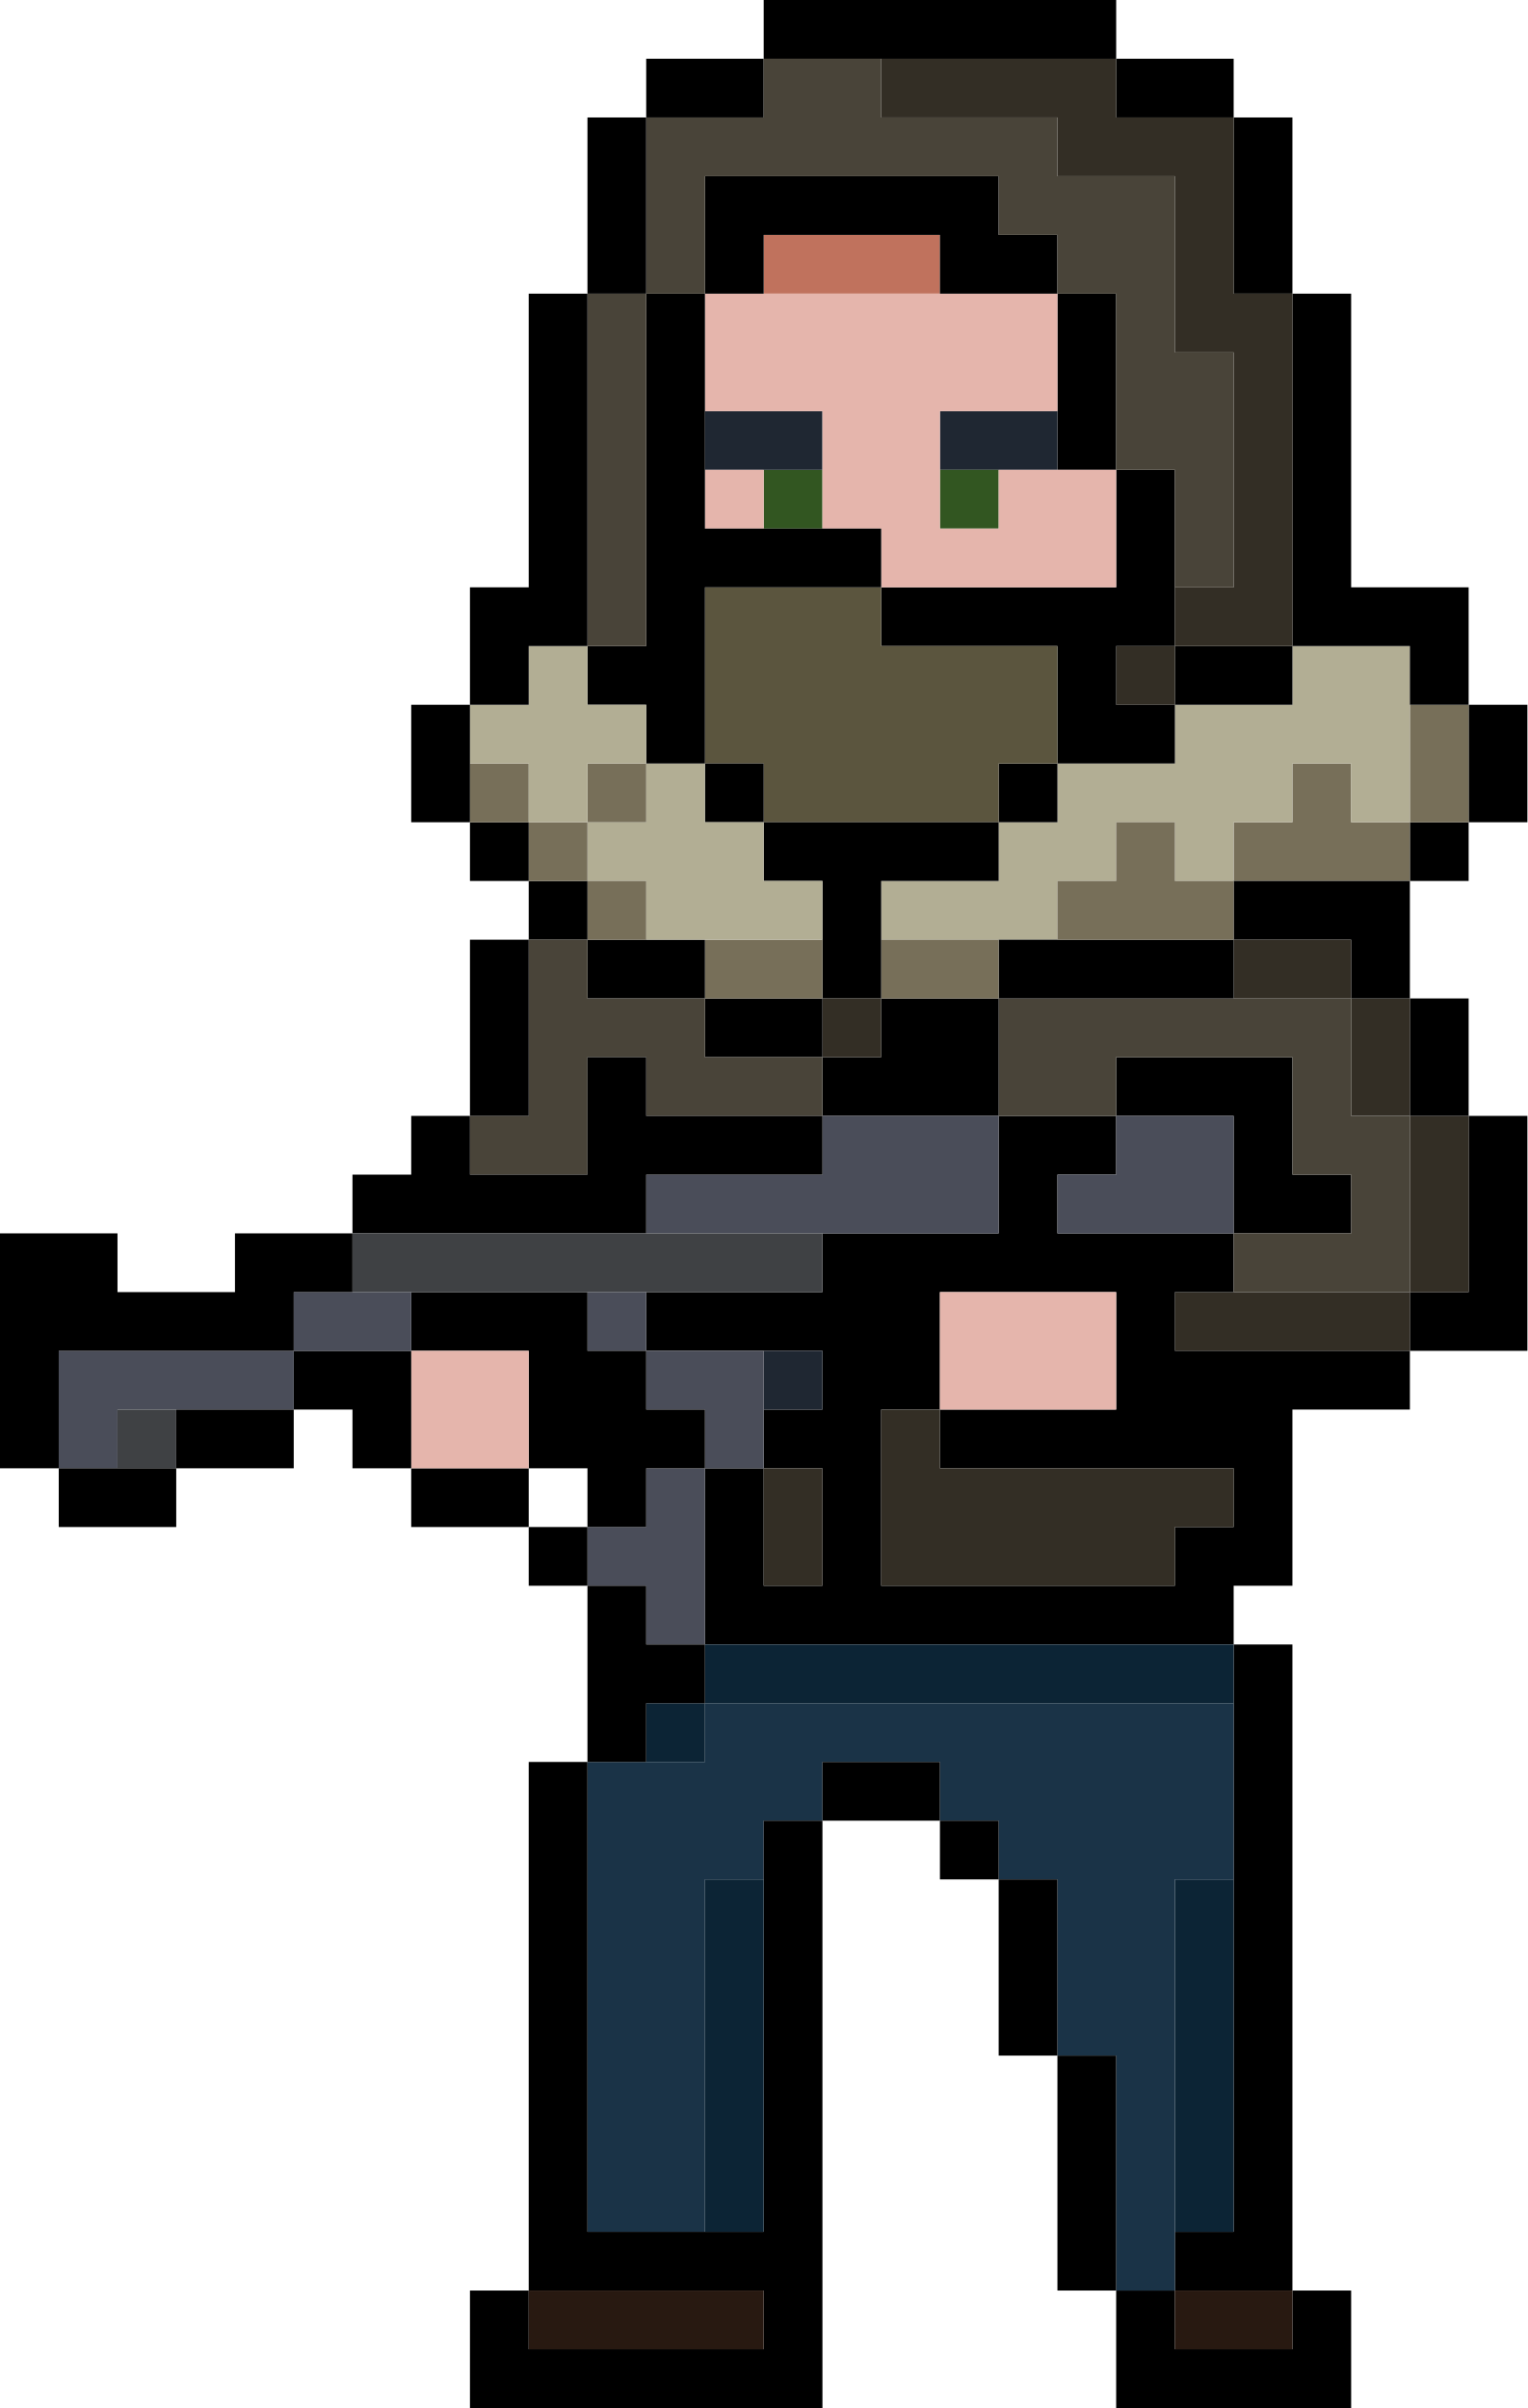
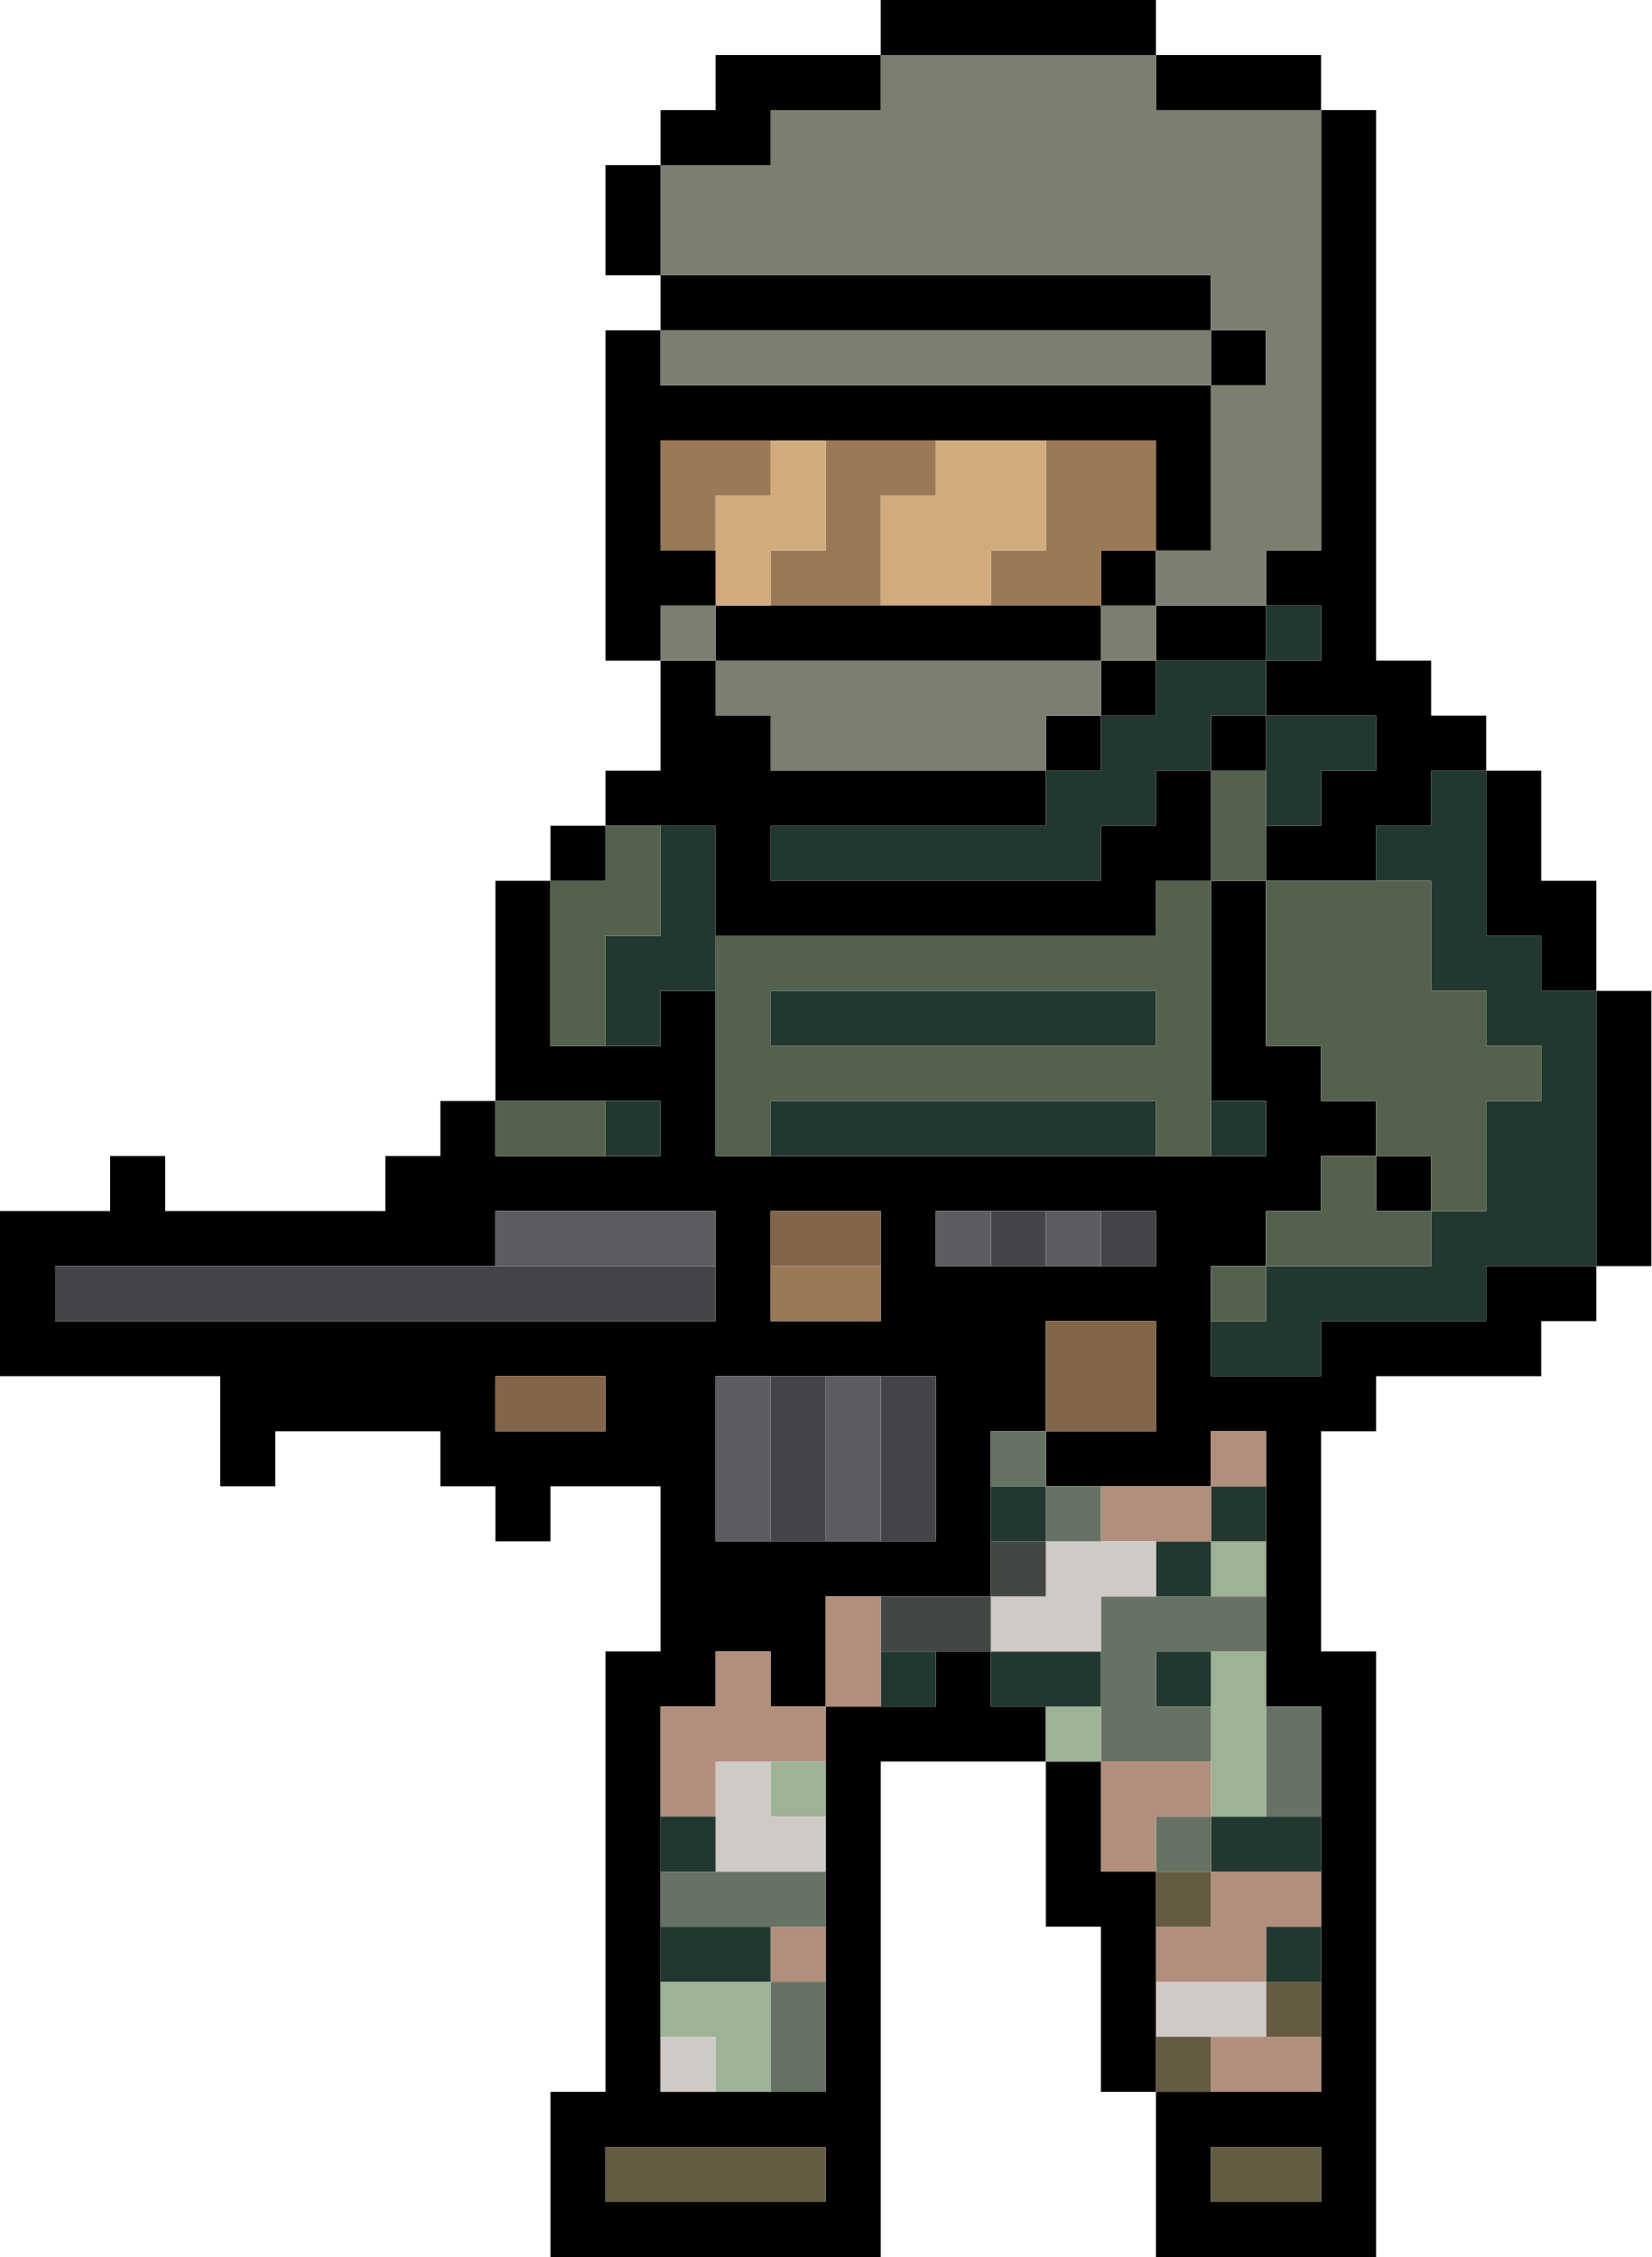
- <svg xmlns="http://www.w3.org/2000/svg" id="Layer_1" version="1.1" viewBox="0 0 52 82">
+ <svg xmlns="http://www.w3.org/2000/svg" id="Layer_1" data-name="Layer 1" viewBox="0 0 60 82">
  <defs>
    <style>
-       .st0 {
-         fill: none;
+       .cls-1 {
+         fill: #9cb396;
      }

-       .st1 {
-         fill: #325621;
+       .cls-2 {
+         fill: #cfcac6;
      }

-       .st2 {
-         fill: #3f4144;
+       .cls-3 {
+         fill: #21372f;
      }

-       .st3 {
-         fill: #4a4d59;
+       .cls-4 {
+         fill: #d2ab7d;
      }

-       .st4 {
-         fill: #1a3347;
+       .cls-5 {
+         fill: #54624d;
      }

-       .st5 {
-         fill: #494439;
+       .cls-6 {
+         fill: #434743;
      }

-       .st6 {
-         fill: #281911;
+       .cls-7 {
+         fill: #7c7e70;
      }

-       .st7 {
-         fill: #5b553e;
+       .cls-8 {
+         fill: #667263;
      }

-       .st8 {
-         fill: #b2ae94;
+       .cls-9 {
+         fill: #655a42;
      }

-       .st9 {
-         fill: #c0725d;
+       .cls-10 {
+         fill: #444448;
      }

-       .st10 {
-         fill: #0c2435;
+       .cls-11 {
+         fill: #83654a;
      }

-       .st11 {
-         fill: #332e25;
+       .cls-12 {
+         fill: #5d5c61;
      }

-       .st12 {
-         fill: #1f2732;
+       .cls-13 {
+         fill: #b28e7c;
      }

-       .st13 {
-         fill: #e5b5ac;
-       }
- 
-       .st14 {
-         fill: #776f59;
+       .cls-14 {
+         fill: #9b7856;
      }
    </style>
  </defs>
-   <rect class="st0" x="40" y="44" width="2" height="2" />
-   <rect class="st0" x="18" y="50" width="2" height="2" />
-   <polygon points="50 42 50 44 48 44 48 46 50 46 52 46 52 44 52 42 52 40 52 38 50 38 50 40 50 42" />
-   <polygon points="50 24 50 26 50 28 52 28 52 26 52 24 50 24" />
-   <polygon class="st11" points="48 40 48 42 48 44 50 44 50 42 50 40 50 38 48 38 48 40" />
-   <polygon points="48 38 50 38 50 36 50 34 48 34 48 36 48 38" />
-   <rect x="48" y="28" width="2" height="2" />
-   <polygon class="st14" points="50 24 48 24 48 26 48 28 50 28 50 26 50 24" />
-   <polygon class="st11" points="45.3 44 42.7 44 40 44 40 46 42.7 46 45.3 46 48 46 48 44 45.3 44" />
-   <polygon class="st11" points="46 36 46 38 48 38 48 36 48 34 46 34 46 36" />
-   <polygon class="st14" points="46 28 46 26 44 26 44 28 42 28 42 30 44 30 46 30 48 30 48 28 46 28" />
-   <polygon class="st8" points="46 22 44 22 44 24 42 24 40 24 40 26 38 26 36 26 36 28 34 28 34 30 32 30 30 30 30 32 32 32 34 32 36 32 36 30 38 30 38 28 40 28 40 30 42 30 42 28 44 28 44 26 46 26 46 28 48 28 48 26 48 24 48 22 46 22" />
-   <path d="M44,46h-4v-2h2v-2h-6v-2h2v-2h-4v4h-6v2h-6v2h6v2h-2v2h2v4h-2v-4h-2v6h18v-2h2v-6h4v-2h-4ZM42,52h-2v2h-10v-6h2v-4h6v4h-6v2h10v2Z" />
-   <polygon points="46 42 46 40 44 40 44 38 44 36 42 36 40 36 38 36 38 38 40 38 42 38 42 40 42 42 44 42 46 42" />
-   <polygon points="44 30 42 30 42 32 44 32 46 32 46 34 48 34 48 32 48 30 46 30 44 30" />
-   <polygon points="44 14 44 16 44 18 44 20 44 22 46 22 48 22 48 24 50 24 50 22 50 20 48 20 46 20 46 18 46 16 46 14 46 12 46 10 44 10 44 12 44 14" />
-   <polygon points="42 80 40 80 40 78 38 78 38 80 38 82 40 82 42 82 44 82 46 82 46 80 46 78 44 78 44 80 42 80" />
-   <polygon points="42 60 42 62 42 64 42 66 42 68 42 70 42 72 42 74 42 76 40 76 40 78 42 78 44 78 44 76 44 74 44 72 44 70 44 68 44 66 44 64 44 62 44 60 44 58 44 56 42 56 42 58 42 60" />
-   <polygon class="st5" points="42 34 40 34 38 34 36 34 34 34 34 36 34 38 36 38 38 38 38 36 40 36 42 36 44 36 44 38 44 40 46 40 46 42 44 42 42 42 42 44 44 44 46 44 48 44 48 42 48 40 48 38 46 38 46 36 46 34 44 34 42 34" />
-   <polygon class="st11" points="44 34 46 34 46 32 44 32 42 32 42 34 44 34" />
-   <polygon points="42 8 42 10 44 10 44 8 44 6 44 4 42 4 42 6 42 8" />
-   <polygon class="st6" points="40 78 40 80 42 80 44 80 44 78 42 78 40 78" />
-   <polygon class="st10" points="40 66 40 68 40 70 40 72 40 74 40 76 42 76 42 74 42 72 42 70 42 68 42 66 42 64 40 64 40 66" />
-   <polygon class="st3" points="42 38 40 38 38 38 38 40 36 40 36 42 38 42 40 42 42 42 42 40 42 38" />
-   <polygon points="42 24 44 24 44 22 42 22 40 22 40 24 42 24" />
-   <polygon class="st4" points="40 76 40 74 40 72 40 70 40 68 40 66 40 64 42 64 42 62 42 60 42 58 40 58 38 58 36 58 34 58 32 58 30 58 28 58 26 58 24 58 24 60 22 60 20 60 20 62 20 64 20 66 20 68 20 70 20 72 20 74 20 76 22 76 24 76 24 74 24 72 24 70 24 68 24 66 24 64 26 64 26 62 28 62 28 60 30 60 32 60 32 62 34 62 34 64 36 64 36 66 36 68 36 70 38 70 38 72 38 74 38 76 38 78 40 78 40 76" />
-   <polygon class="st10" points="38 56 36 56 34 56 32 56 30 56 28 56 26 56 24 56 24 58 26 58 28 58 30 58 32 58 34 58 36 58 38 58 40 58 42 58 42 56 40 56 38 56" />
-   <polygon class="st11" points="38 50 36 50 34 50 32 50 32 48 30 48 30 50 30 52 30 54 32 54 34 54 36 54 38 54 40 54 40 52 42 52 42 50 40 50 38 50" />
-   <polygon points="38 32 36 32 34 32 34 34 36 34 38 34 40 34 42 34 42 32 40 32 38 32" />
-   <polygon class="st14" points="40 28 38 28 38 30 36 30 36 32 38 32 40 32 42 32 42 30 40 30 40 28" />
-   <rect class="st11" x="38" y="22" width="2" height="2" />
-   <polygon points="38 20 36 20 34 20 32 20 30 20 30 22 32 22 34 22 36 22 36 24 36 26 38 26 40 26 40 24 38 24 38 22 40 22 40 20 40 18 40 16 38 16 38 18 38 20" />
-   <polygon points="40 4 42 4 42 2 40 2 38 2 38 4 40 4" />
-   <polygon points="38 74 38 72 38 70 36 70 36 72 36 74 36 76 36 78 38 78 38 76 38 74" />
-   <polygon points="36 14 36 16 38 16 38 14 38 12 38 10 36 10 36 12 36 14" />
-   <polygon points="36 66 36 64 34 64 34 66 34 68 34 70 36 70 36 68 36 66" />
-   <polygon class="st13" points="36 48 38 48 38 46 38 44 36 44 34 44 32 44 32 46 32 48 34 48 36 48" />
-   <rect x="34" y="26" width="2" height="2" />
-   <polygon class="st7" points="36 22 34 22 32 22 30 22 30 20 28 20 26 20 24 20 24 22 24 24 24 26 26 26 26 28 28 28 30 28 32 28 34 28 34 26 36 26 36 24 36 22" />
-   <polygon class="st12" points="34 14 32 14 32 16 34 16 36 16 36 14 34 14" />
-   <polygon class="st11" points="34 2 32 2 30 2 30 4 32 4 34 4 36 4 36 6 38 6 40 6 40 8 40 10 40 12 42 12 42 14 42 16 42 18 42 20 40 20 40 22 42 22 44 22 44 20 44 18 44 16 44 14 44 12 44 10 42 10 42 8 42 6 42 4 40 4 38 4 38 2 36 2 34 2" />
-   <rect x="32" y="62" width="2" height="2" />
-   <polygon points="34 34 32 34 30 34 30 36 28 36 28 38 30 38 32 38 34 38 34 36 34 34" />
-   <rect class="st1" x="32" y="16" width="2" height="2" />
-   <polygon points="30 60 28 60 28 62 30 62 32 62 32 60 30 60" />
-   <polygon class="st3" points="30 38 28 38 28 40 26 40 24 40 22 40 22 42 24 42 26 42 28 42 30 42 32 42 34 42 34 40 34 38 32 38 30 38" />
-   <polygon class="st14" points="32 34 34 34 34 32 32 32 30 32 30 34 32 34" />
-   <polygon points="30 28 28 28 26 28 26 30 28 30 28 32 28 34 30 34 30 32 30 30 32 30 34 30 34 28 32 28 30 28" />
-   <polygon class="st9" points="30 8 28 8 26 8 26 10 28 10 30 10 32 10 32 8 30 8" />
-   <rect class="st11" x="28" y="34" width="2" height="2" />
-   <polygon points="30 2 32 2 34 2 36 2 38 2 38 0 36 0 34 0 32 0 30 0 28 0 26 0 26 2 28 2 30 2" />
-   <polygon points="26 64 26 66 26 68 26 70 26 72 26 74 26 76 24 76 22 76 20 76 20 74 20 72 20 70 20 68 20 66 20 64 20 62 20 60 18 60 18 62 18 64 18 66 18 68 18 70 18 72 18 74 18 76 18 78 20 78 22 78 24 78 26 78 26 80 24 80 22 80 20 80 18 80 18 78 16 78 16 80 16 82 18 82 20 82 22 82 24 82 26 82 28 82 28 80 28 78 28 76 28 74 28 72 28 70 28 68 28 66 28 64 28 62 26 62 26 64" />
-   <polygon class="st11" points="26 54 28 54 28 52 28 50 26 50 26 52 26 54" />
-   <rect class="st12" x="26" y="46" width="2" height="2" />
-   <polygon points="26 34 24 34 24 36 26 36 28 36 28 34 26 34" />
-   <polygon class="st14" points="28 34 28 32 26 32 24 32 24 34 26 34 28 34" />
-   <rect class="st1" x="26" y="16" width="2" height="2" />
-   <polygon class="st12" points="28 16 28 14 26 14 24 14 24 16 26 16 28 16" />
-   <polygon class="st10" points="26 74 26 72 26 70 26 68 26 66 26 64 24 64 24 66 24 68 24 70 24 72 24 74 24 76 26 76 26 74" />
-   <rect x="24" y="26" width="2" height="2" />
-   <rect class="st13" x="24" y="16" width="2" height="2" />
-   <polygon class="st13" points="24 14 26 14 28 14 28 16 28 18 30 18 30 20 32 20 34 20 36 20 38 20 38 18 38 16 36 16 34 16 34 18 32 18 32 16 32 14 34 14 36 14 36 12 36 10 34 10 32 10 30 10 28 10 26 10 24 10 24 12 24 14" />
-   <polygon points="26 8 28 8 30 8 32 8 32 10 34 10 36 10 36 8 34 8 34 6 32 6 30 6 28 6 26 6 24 6 24 8 24 10 26 10 26 8" />
-   <polygon points="26 4 26 2 24 2 22 2 22 4 24 4 26 4" />
-   <rect class="st10" x="22" y="58" width="2" height="2" />
-   <polygon class="st3" points="22 56 24 56 24 54 24 52 24 50 22 50 22 52 20 52 20 54 22 54 22 56" />
-   <polygon class="st3" points="24 48 24 50 26 50 26 48 26 46 24 46 22 46 22 48 24 48" />
-   <polygon points="22 32 20 32 20 34 22 34 24 34 24 32 22 32" />
-   <polygon class="st8" points="22 32 24 32 26 32 28 32 28 30 26 30 26 28 24 28 24 26 22 26 22 28 20 28 20 30 22 30 22 32" />
-   <polygon points="24 24 24 22 24 20 26 20 28 20 30 20 30 18 28 18 26 18 24 18 24 16 24 14 24 12 24 10 22 10 22 12 22 14 22 16 22 18 22 20 22 22 20 22 20 24 22 24 22 26 24 26 24 24" />
-   <polygon class="st5" points="22 8 22 10 24 10 24 8 24 6 26 6 28 6 30 6 32 6 34 6 34 8 36 8 36 10 38 10 38 12 38 14 38 16 40 16 40 18 40 20 42 20 42 18 42 16 42 14 42 12 40 12 40 10 40 8 40 6 38 6 36 6 36 4 34 4 32 4 30 4 30 2 28 2 26 2 26 4 24 4 22 4 22 6 22 8" />
-   <polygon points="22 58 24 58 24 56 22 56 22 54 20 54 20 56 20 58 20 60 22 60 22 58" />
-   <rect class="st3" x="20" y="44" width="2" height="2" />
-   <rect class="st14" x="20" y="30" width="2" height="2" />
-   <rect class="st14" x="20" y="26" width="2" height="2" />
-   <polygon class="st5" points="20 14 20 16 20 18 20 20 20 22 22 22 22 20 22 18 22 16 22 14 22 12 22 10 20 10 20 12 20 14" />
-   <polygon points="22 8 22 6 22 4 20 4 20 6 20 8 20 10 22 10 22 8" />
-   <polygon class="st6" points="20 80 22 80 24 80 26 80 26 78 24 78 22 78 20 78 18 78 18 80 20 80" />
-   <rect x="18" y="52" width="2" height="2" />
-   <polygon points="20 44 18 44 16 44 14 44 14 46 16 46 18 46 18 48 18 50 20 50 20 52 22 52 22 50 24 50 24 48 22 48 22 46 20 46 20 44" />
-   <rect x="18" y="30" width="2" height="2" />
-   <rect class="st14" x="18" y="28" width="2" height="2" />
-   <polygon points="16 50 14 50 14 52 16 52 18 52 18 50 16 50" />
-   <polygon class="st13" points="18 50 18 48 18 46 16 46 14 46 14 48 14 50 16 50 18 50" />
-   <polygon class="st5" points="18 40 20 40 20 38 20 36 22 36 22 38 24 38 26 38 28 38 28 36 26 36 24 36 24 34 22 34 20 34 20 32 18 32 18 34 18 36 18 38 16 38 16 40 18 40" />
-   <polygon points="18 36 18 34 18 32 16 32 16 34 16 36 16 38 18 38 18 36" />
-   <rect x="16" y="28" width="2" height="2" />
-   <rect class="st14" x="16" y="26" width="2" height="2" />
-   <polygon class="st8" points="18 26 18 28 20 28 20 26 22 26 22 24 20 24 20 22 18 22 18 24 16 24 16 26 18 26" />
-   <polygon points="18 22 20 22 20 20 20 18 20 16 20 14 20 12 20 10 18 10 18 12 18 14 18 16 18 18 18 20 16 20 16 22 16 24 18 24 18 22" />
-   <polygon points="16 42 18 42 20 42 22 42 22 40 24 40 26 40 28 40 28 38 26 38 24 38 22 38 22 36 20 36 20 38 20 40 18 40 16 40 16 38 14 38 14 40 12 40 12 42 14 42 16 42" />
-   <polygon points="16 24 14 24 14 26 14 28 16 28 16 26 16 24" />
-   <polygon points="14 46 12 46 10 46 10 48 12 48 12 50 14 50 14 48 14 46" />
-   <polygon class="st3" points="12 44 10 44 10 46 12 46 14 46 14 44 12 44" />
-   <polygon class="st2" points="14 44 16 44 18 44 20 44 22 44 24 44 26 44 28 44 28 42 26 42 24 42 22 42 20 42 18 42 16 42 14 42 12 42 12 44 14 44" />
-   <polygon class="st3" points="8 46 6 46 4 46 2 46 2 48 2 50 4 50 4 48 6 48 8 48 10 48 10 46 8 46" />
-   <polygon points="6 48 6 50 8 50 10 50 10 48 8 48 6 48" />
-   <rect class="st2" x="4" y="48" width="2" height="2" />
-   <polygon points="2 50 2 52 4 52 6 52 6 50 4 50 2 50" />
-   <polygon points="2 46 4 46 6 46 8 46 10 46 10 44 12 44 12 42 10 42 8 42 8 44 6 44 4 44 4 42 2 42 0 42 0 44 0 46 0 48 0 50 2 50 2 48 2 46" />
+   <polygon points="58 36 58 38 58 40 58 42 58 44 58 46 60 46 60 44 60 42 60 40 60 38 60 36 58 36" />
+   <polygon class="cls-3" points="58 42 58 40 58 38 58 36 56 36 56 34 54 34 54 32 54 30 54 28 52 28 52 30 50 30 50 32 52 32 52 34 52 36 54 36 54 38 56 38 56 40 54 40 54 42 54 44 52 44 52 46 50 46 48 46 46 46 46 48 44 48 44 50 46 50 48 50 48 48 50 48 52 48 54 48 54 46 56 46 58 46 58 44 58 42" />
+   <path d="M54,46v2h-6v2h-4v-4h2v-2h2v-2h2v-2h-2v-2h-2v-6h-2v8h2v2h-20v-6h-2v2h-4v-6h-2v8h6v2h-6v-2h-2v2h-2v2H6v-2h-2v2H0v6h8v4h2v-2h6v2h2v2h2v-2h4v6h-2v16h-2v6h12v-18h6v-2h-2v-2h-2v2h-4v14h-6v-14h2v-2h2v2h2v-4h6v-6h2v-4h4v4h-4v2h6v-2h2v10h2v14h-6v6h8v-22h-2v-8h2v-2h6v-2h2v-2h-4ZM26,78h4v2h-8v-2h4ZM30,44h2v4h-4v-4h2ZM6,48H2v-2h16v-2h8v4H6ZM20,52h-2v-2h4v2h-2ZM34,54v2h-8v-6h8v4ZM40,46h-6v-2h8v2h-2ZM48,80h-4v-2h4v2Z" />
+   <polygon points="54 32 54 34 56 34 56 36 58 36 58 34 58 32 56 32 56 30 56 28 54 28 54 30 54 32" />
+   <rect x="50" y="42" width="2" height="2" />
+   <polygon class="cls-5" points="50 42 48 42 48 44 46 44 46 46 48 46 50 46 52 46 52 44 50 44 50 42" />
+   <polygon points="48 8 48 10 48 12 48 14 48 16 48 18 48 20 46 20 46 22 48 22 48 24 46 24 46 26 48 26 50 26 50 28 48 28 48 30 46 30 46 32 48 32 50 32 50 30 52 30 52 28 54 28 54 26 52 26 52 24 50 24 50 22 50 20 50 18 50 16 50 14 50 12 50 10 50 8 50 6 50 4 48 4 48 6 48 8" />
+   <rect class="cls-9" x="46" y="72" width="2" height="2" />
+   <rect class="cls-3" x="46" y="70" width="2" height="2" />
+   <polygon class="cls-8" points="46 66 48 66 48 64 48 62 46 62 46 64 46 66" />
+   <polygon class="cls-5" points="46 32 46 34 46 36 46 38 48 38 48 40 50 40 50 42 52 42 52 44 54 44 54 42 54 40 56 40 56 38 54 38 54 36 52 36 52 34 52 32 50 32 48 32 46 32" />
+   <polygon class="cls-3" points="46 30 48 30 48 28 50 28 50 26 48 26 46 26 46 28 46 30" />
+   <rect class="cls-3" x="46" y="22" width="2" height="2" />
+   <polygon class="cls-9" points="44 78 44 80 46 80 48 80 48 78 46 78 44 78" />
+   <polygon class="cls-13" points="44 74 44 76 46 76 48 76 48 74 46 74 44 74" />
+   <polygon class="cls-2" points="46 72 44 72 42 72 42 74 44 74 46 74 46 72" />
+   <polygon class="cls-13" points="44 68 44 70 42 70 42 72 44 72 46 72 46 70 48 70 48 68 46 68 44 68" />
+   <polygon class="cls-3" points="44 66 44 68 46 68 48 68 48 66 46 66 44 66" />
+   <polygon class="cls-1" points="44 62 44 64 44 66 46 66 46 64 46 62 46 60 44 60 44 62" />
+   <rect class="cls-1" x="44" y="56" width="2" height="2" />
+   <rect class="cls-3" x="44" y="54" width="2" height="2" />
+   <rect class="cls-13" x="44" y="52" width="2" height="2" />
+   <rect class="cls-5" x="44" y="46" width="2" height="2" />
+   <rect class="cls-3" x="44" y="40" width="2" height="2" />
+   <polygon class="cls-5" points="46 28 44 28 44 30 44 32 46 32 46 30 46 28" />
+   <rect x="44" y="26" width="2" height="2" />
+   <polygon class="cls-3" points="46 26 46 24 44 24 42 24 42 26 40 26 40 28 38 28 38 30 36 30 34 30 32 30 30 30 28 30 28 32 30 32 32 32 34 32 36 32 38 32 40 32 40 30 42 30 42 28 44 28 44 26 46 26" />
+   <rect x="44" y="12" width="2" height="2" />
+   <rect class="cls-9" x="42" y="74" width="2" height="2" />
+   <rect class="cls-9" x="42" y="68" width="2" height="2" />
+   <rect class="cls-8" x="42" y="66" width="2" height="2" />
+   <polygon class="cls-13" points="44 66 44 64 42 64 40 64 40 66 40 68 42 68 42 66 44 66" />
+   <rect class="cls-3" x="42" y="60" width="2" height="2" />
+   <polygon class="cls-8" points="42 58 40 58 40 60 40 62 40 64 42 64 44 64 44 62 42 62 42 60 44 60 46 60 46 58 44 58 42 58" />
+   <rect class="cls-3" x="42" y="56" width="2" height="2" />
+   <path class="cls-5" d="M42,34h-16v8h2v-2h14v2h2v-10h-2v2ZM42,38h-14v-2h14v2Z" />
+   <polygon points="44 24 46 24 46 22 44 22 42 22 42 24 44 24" />
+   <polygon points="44 4 46 4 48 4 48 2 46 2 44 2 42 2 42 4 44 4" />
+   <polygon points="42 72 42 70 42 68 40 68 40 66 40 64 38 64 38 66 38 68 38 70 40 70 40 72 40 74 40 76 42 76 42 74 42 72" />
+   <polygon class="cls-13" points="42 56 44 56 44 54 42 54 40 54 40 56 42 56" />
+   <polygon class="cls-11" points="42 52 42 50 42 48 40 48 38 48 38 50 38 52 40 52 42 52" />
+   <rect class="cls-10" x="40" y="44" width="2" height="2" />
+   <polygon class="cls-3" points="40 40 38 40 36 40 34 40 32 40 30 40 28 40 28 42 30 42 32 42 34 42 36 42 38 42 40 42 42 42 42 40 40 40" />
+   <rect x="40" y="24" width="2" height="2" />
+   <rect class="cls-7" x="40" y="22" width="2" height="2" />
+   <rect x="40" y="20" width="2" height="2" />
+   <rect class="cls-1" x="38" y="62" width="2" height="2" />
+   <polygon class="cls-3" points="40 60 38 60 36 60 36 62 38 62 40 62 40 60" />
+   <polygon class="cls-2" points="40 60 40 58 42 58 42 56 40 56 38 56 38 58 36 58 36 60 38 60 40 60" />
+   <rect class="cls-8" x="38" y="54" width="2" height="2" />
+   <rect class="cls-12" x="38" y="44" width="2" height="2" />
+   <polygon class="cls-3" points="38 36 36 36 34 36 32 36 30 36 28 36 28 38 30 38 32 38 34 38 36 38 38 38 40 38 42 38 42 36 40 36 38 36" />
+   <rect x="38" y="26" width="2" height="2" />
+   <polygon class="cls-7" points="40 26 40 24 38 24 36 24 34 24 32 24 30 24 28 24 26 24 26 26 28 26 28 28 30 28 32 28 34 28 36 28 38 28 38 26 40 26" />
+   <polygon class="cls-14" points="38 20 36 20 36 22 38 22 40 22 40 20 42 20 42 18 42 16 40 16 38 16 38 18 38 20" />
+   <rect class="cls-6" x="36" y="56" width="2" height="2" />
+   <rect class="cls-3" x="36" y="54" width="2" height="2" />
+   <rect class="cls-8" x="36" y="52" width="2" height="2" />
+   <rect class="cls-10" x="36" y="44" width="2" height="2" />
+   <polygon class="cls-6" points="34 58 32 58 32 60 34 60 36 60 36 58 34 58" />
+   <rect class="cls-12" x="34" y="44" width="2" height="2" />
+   <polygon points="36 2 38 2 40 2 42 2 42 0 40 0 38 0 36 0 34 0 32 0 32 2 34 2 36 2" />
+   <rect class="cls-3" x="32" y="60" width="2" height="2" />
+   <polygon class="cls-10" points="32 50 32 52 32 54 32 56 34 56 34 54 34 52 34 50 32 50" />
+   <polygon class="cls-4" points="32 18 32 20 32 22 34 22 36 22 36 20 38 20 38 18 38 16 36 16 34 16 34 18 32 18" />
+   <polygon class="cls-13" points="32 58 30 58 30 60 30 62 32 62 32 60 32 58" />
+   <polygon class="cls-12" points="32 52 32 50 30 50 30 52 30 54 30 56 32 56 32 54 32 52" />
+   <polygon class="cls-14" points="30 20 28 20 28 22 30 22 32 22 32 20 32 18 34 18 34 16 32 16 30 16 30 18 30 20" />
+   <polygon class="cls-8" points="28 74 28 76 30 76 30 74 30 72 28 72 28 74" />
+   <rect class="cls-13" x="28" y="70" width="2" height="2" />
+   <rect class="cls-1" x="28" y="64" width="2" height="2" />
+   <polygon class="cls-10" points="30 52 30 50 28 50 28 52 28 54 28 56 30 56 30 54 30 52" />
+   <polygon class="cls-14" points="28 46 28 48 30 48 32 48 32 46 30 46 28 46" />
+   <polygon class="cls-11" points="30 46 32 46 32 44 30 44 28 44 28 46 30 46" />
+   <polygon points="30 24 32 24 34 24 36 24 38 24 40 24 40 22 38 22 36 22 34 22 32 22 30 22 28 22 26 22 26 24 28 24 30 24" />
+   <polygon class="cls-1" points="28 72 26 72 24 72 24 74 26 74 26 76 28 76 28 74 28 72" />
+   <polygon class="cls-3" points="28 72 28 70 26 70 24 70 24 72 26 72 28 72" />
+   <polygon class="cls-8" points="26 68 24 68 24 70 26 70 28 70 30 70 30 68 28 68 26 68" />
+   <polygon class="cls-2" points="28 64 26 64 26 66 26 68 28 68 30 68 30 66 28 66 28 64" />
+   <polygon class="cls-13" points="28 60 26 60 26 62 24 62 24 64 24 66 26 66 26 64 28 64 30 64 30 62 28 62 28 60" />
+   <polygon class="cls-12" points="28 52 28 50 26 50 26 52 26 54 26 56 28 56 28 54 28 52" />
+   <polygon class="cls-4" points="28 20 30 20 30 18 30 16 28 16 28 18 26 18 26 20 26 22 28 22 28 20" />
+   <polygon class="cls-14" points="28 18 28 16 26 16 24 16 24 18 24 20 26 20 26 18 28 18" />
+   <polygon points="28 12 30 12 32 12 34 12 36 12 38 12 40 12 42 12 44 12 44 10 42 10 40 10 38 10 36 10 34 10 32 10 30 10 28 10 26 10 24 10 24 12 26 12 28 12" />
+   <polygon class="cls-7" points="28 10 30 10 32 10 34 10 36 10 38 10 40 10 42 10 44 10 44 12 46 12 46 14 44 14 44 16 44 18 44 20 42 20 42 22 44 22 46 22 46 20 48 20 48 18 48 16 48 14 48 12 48 10 48 8 48 6 48 4 46 4 44 4 42 4 42 2 40 2 38 2 36 2 34 2 32 2 32 4 30 4 28 4 28 6 26 6 24 6 24 8 24 10 26 10 28 10" />
+   <polygon points="28 6 28 4 30 4 32 4 32 2 30 2 28 2 26 2 26 4 24 4 24 6 26 6 28 6" />
+   <rect class="cls-2" x="24" y="74" width="2" height="2" />
+   <rect class="cls-3" x="24" y="66" width="2" height="2" />
+   <polygon class="cls-3" points="26 32 26 30 24 30 24 32 24 34 22 34 22 36 22 38 24 38 24 36 26 36 26 34 26 32" />
+   <polygon points="26 30 26 32 26 34 28 34 30 34 32 34 34 34 36 34 38 34 40 34 42 34 42 32 44 32 44 30 44 28 42 28 42 30 40 30 40 32 38 32 36 32 34 32 32 32 30 32 28 32 28 30 30 30 32 30 34 30 36 30 38 30 38 28 36 28 34 28 32 28 30 28 28 28 28 26 26 26 26 24 24 24 24 26 24 28 22 28 22 30 24 30 26 30" />
+   <rect class="cls-7" x="24" y="22" width="2" height="2" />
+   <polygon points="26 22 26 20 24 20 24 18 24 16 26 16 28 16 30 16 32 16 34 16 36 16 38 16 40 16 42 16 42 18 42 20 44 20 44 18 44 16 44 14 42 14 40 14 38 14 36 14 34 14 32 14 30 14 28 14 26 14 24 14 24 12 22 12 22 14 22 16 22 18 22 20 22 22 22 24 24 24 24 22 26 22" />
+   <polygon class="cls-7" points="26 14 28 14 30 14 32 14 34 14 36 14 38 14 40 14 42 14 44 14 44 12 42 12 40 12 38 12 36 12 34 12 32 12 30 12 28 12 26 12 24 12 24 14 26 14" />
+   <polygon class="cls-9" points="22 80 24 80 26 80 28 80 30 80 30 78 28 78 26 78 24 78 22 78 22 80" />
+   <rect class="cls-3" x="22" y="40" width="2" height="2" />
+   <polygon points="24 6 22 6 22 8 22 10 24 10 24 8 24 6" />
+   <polygon class="cls-11" points="20 50 18 50 18 52 20 52 22 52 22 50 20 50" />
+   <polygon class="cls-12" points="22 46 24 46 26 46 26 44 24 44 22 44 20 44 18 44 18 46 20 46 22 46" />
+   <polygon class="cls-5" points="20 36 20 38 22 38 22 36 22 34 24 34 24 32 24 30 22 30 22 32 20 32 20 34 20 36" />
+   <rect x="20" y="30" width="2" height="2" />
+   <polygon class="cls-5" points="20 42 22 42 22 40 20 40 18 40 18 42 20 42" />
+   <polygon class="cls-10" points="12 48 14 48 16 48 18 48 20 48 22 48 24 48 26 48 26 46 24 46 22 46 20 46 18 46 16 46 14 46 12 46 10 46 8 46 6 46 4 46 2 46 2 48 4 48 6 48 8 48 10 48 12 48" />
</svg>
